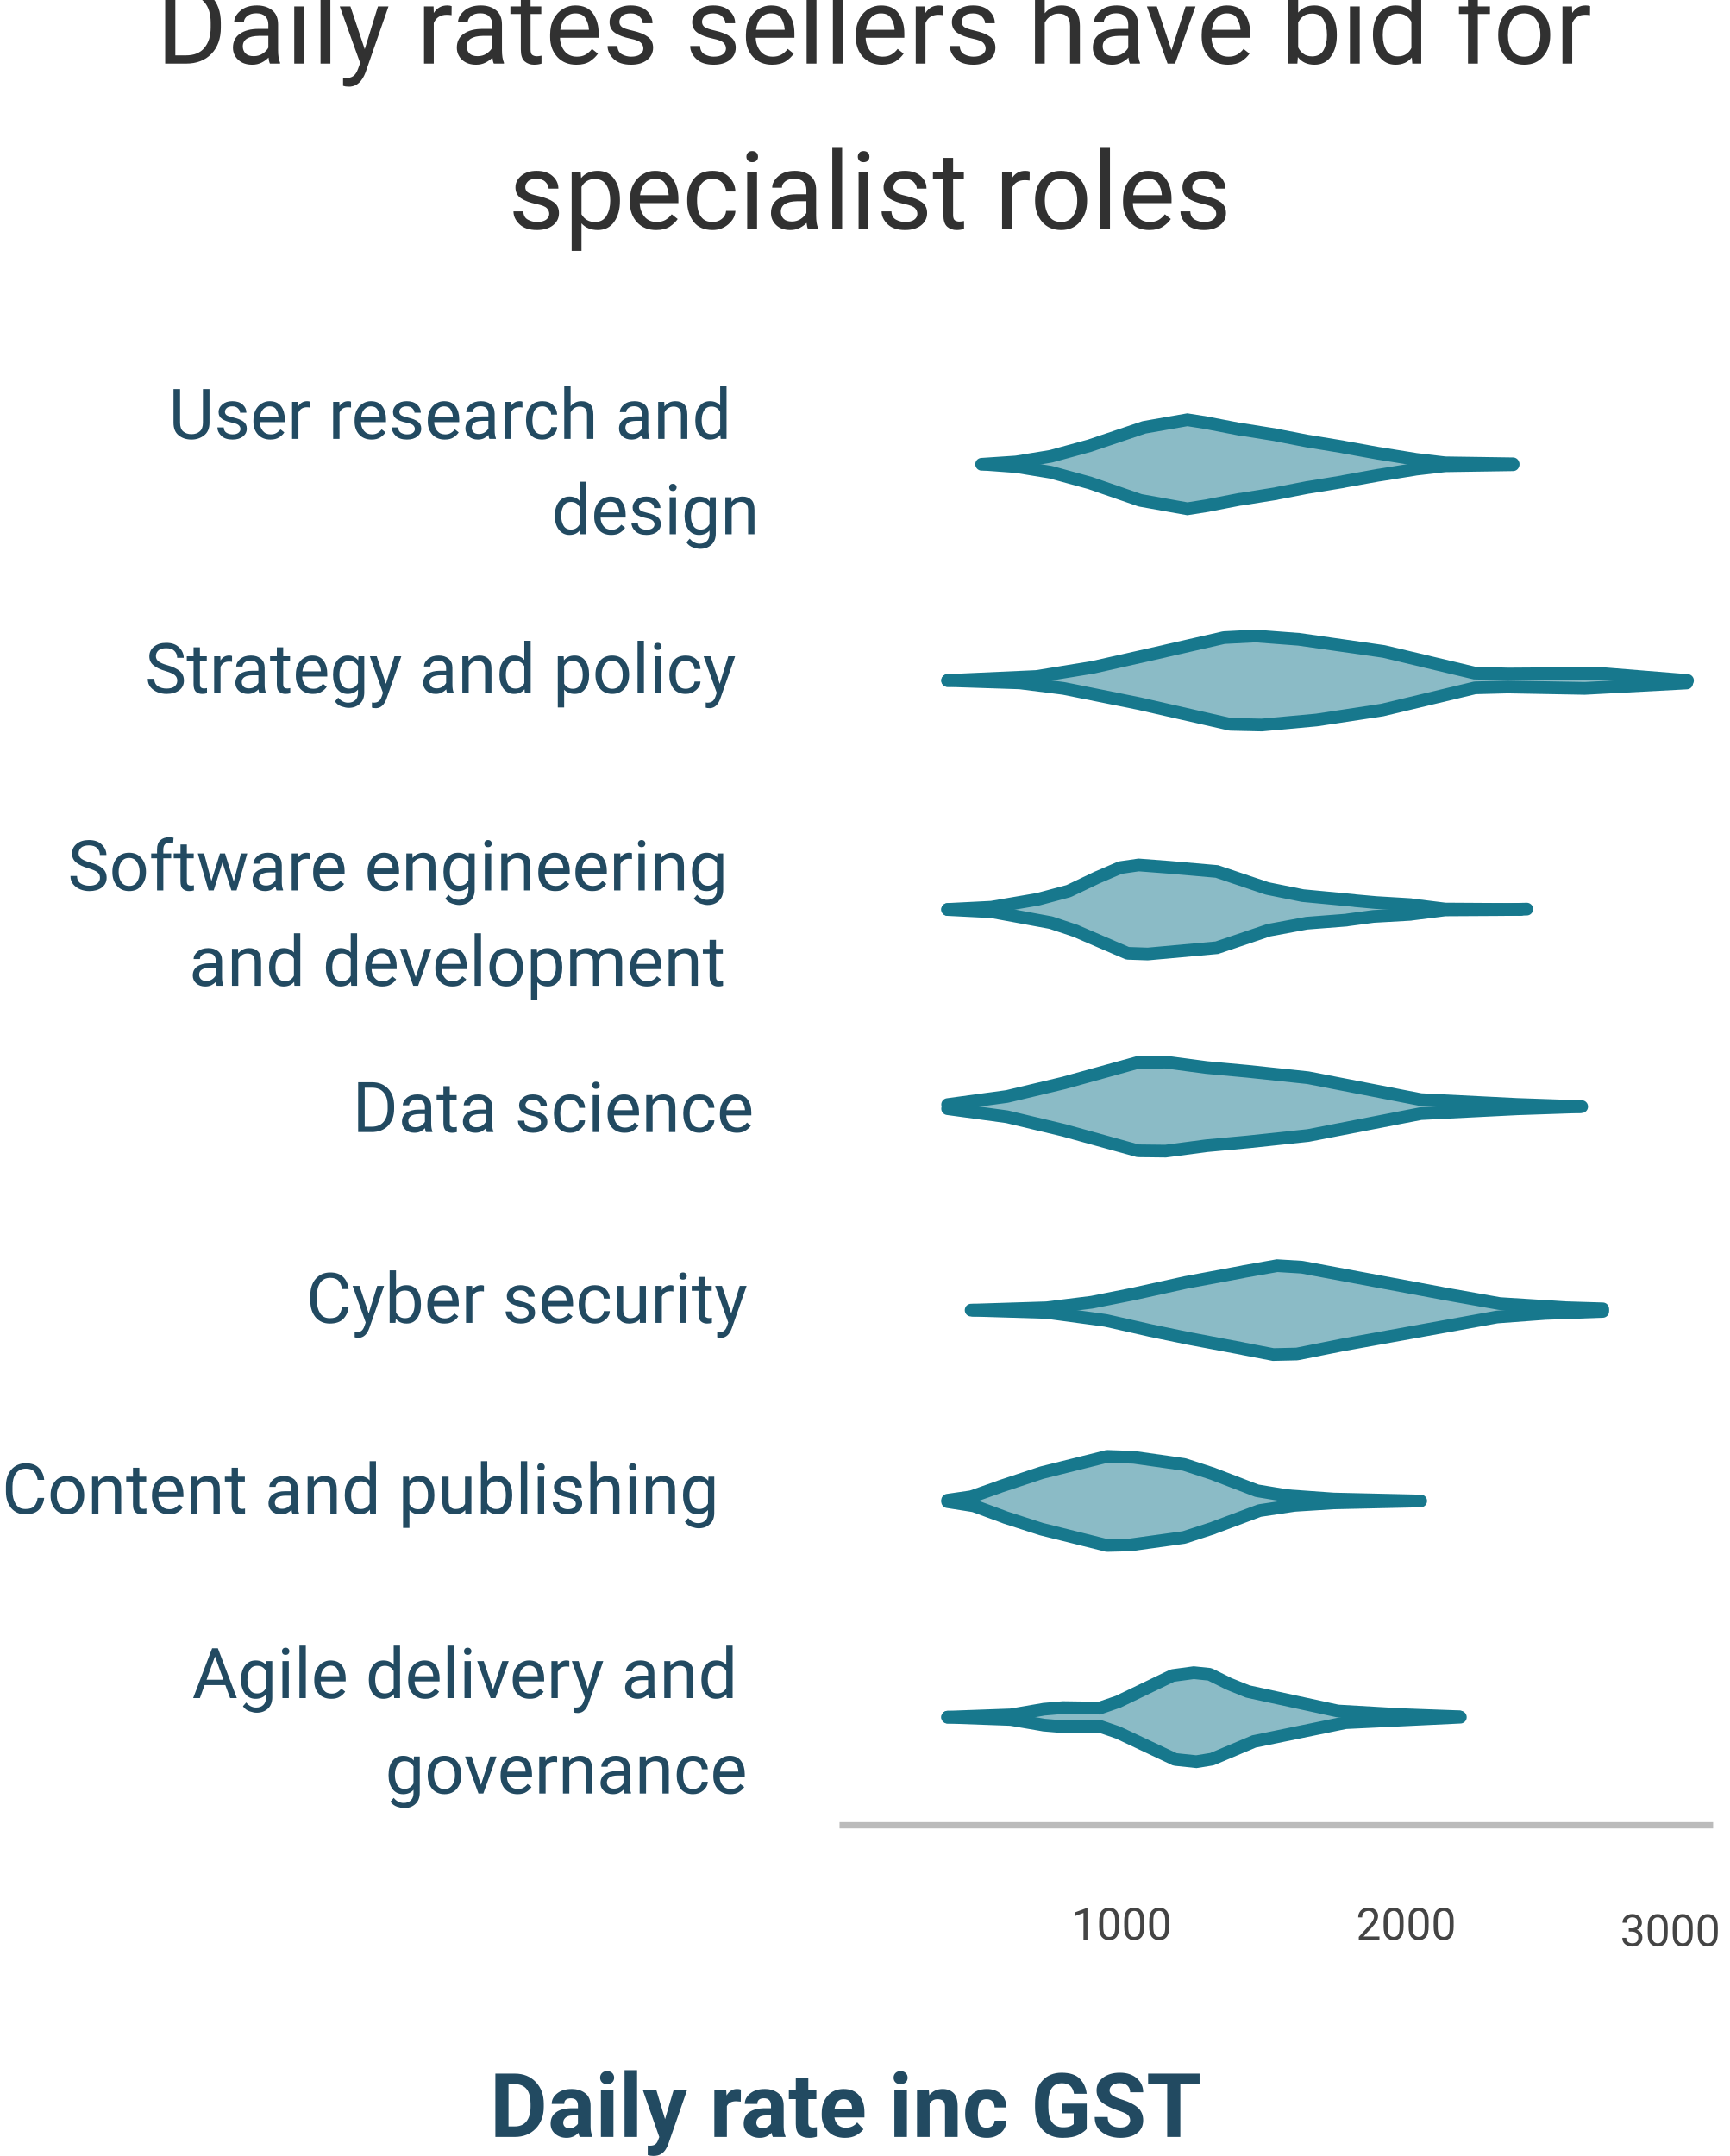
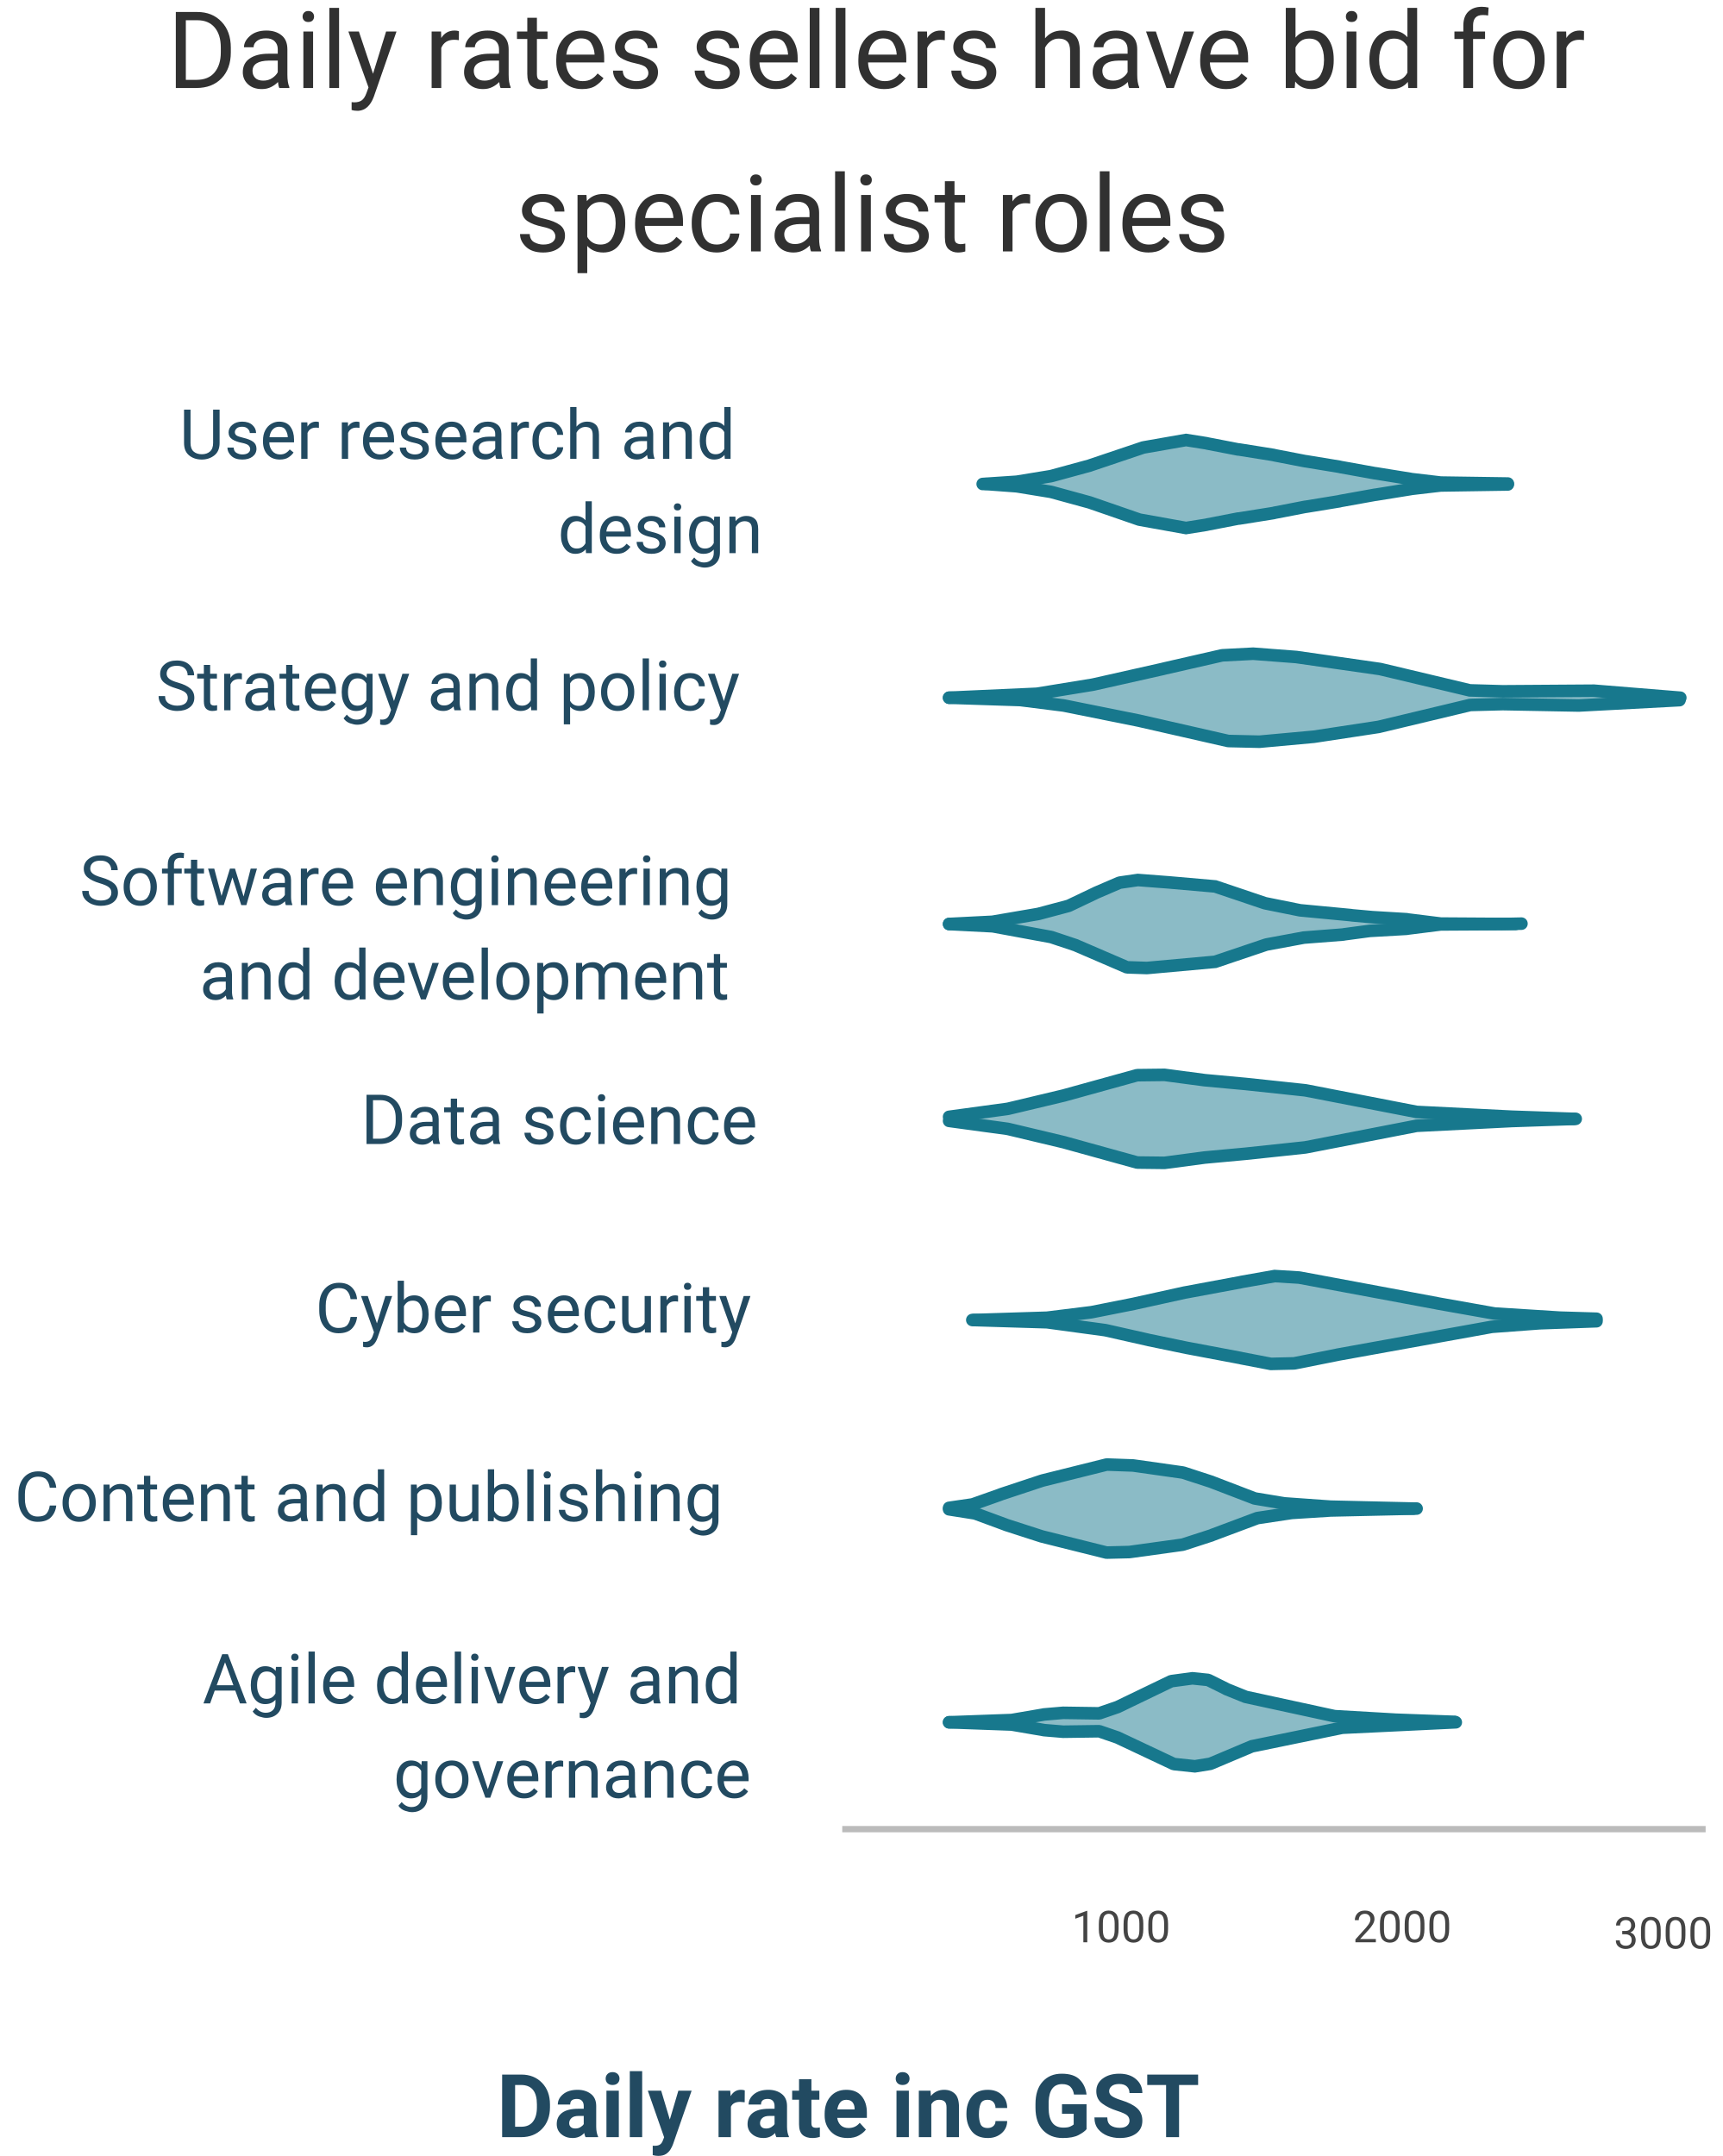
- <svg xmlns="http://www.w3.org/2000/svg" font-family="-apple-system, BlinkMacSystemFont, &quot;Segoe UI&quot;, Roboto, Helvetica, Arial, sans-serif, &quot;Apple Color Emoji&quot;, &quot;Segoe UI Emoji&quot;, &quot;Segoe UI Symbol&quot;" width="272px" height="339px" viewBox="0 0 272 339" version="1.1">
+ <svg xmlns="http://www.w3.org/2000/svg" font-family="-apple-system, BlinkMacSystemFont, &quot;Segoe UI&quot;, Roboto, Helvetica, Arial, sans-serif, &quot;Apple Color Emoji&quot;, &quot;Segoe UI Emoji&quot;, &quot;Segoe UI Symbol&quot;" width="274px" height="343px" viewBox="0 0 274 343" version="1.1" style="background: #FFFFFF;">
  <defs />
-   <g id="Jan-monthly-report-less-than-767px" stroke="none" stroke-width="1" fill="none" fill-rule="evenodd" transform="translate(-26, -3031)">
-     <g id="767-seller-bids-per-role" transform="translate(24, 3027)">
+   <g id="Symbols" stroke="none" stroke-width="1" fill="none" fill-rule="evenodd">
+     <g id="767-seller-bids-per-role">
      <text id="Daily-rates-sellers" font-size="17" font-weight="normal" line-spacing="26" fill="#313131">
        <tspan x="26.567" y="14">Daily rates sellers have bid for </tspan>
        <tspan x="81.954" y="40">specialist roles</tspan>
      </text>
      <text id="Daily-rate-inc-GST" font-size="14" font-weight="bold" fill="#224A61">
        <tspan x="79" y="340">Daily rate inc GST</tspan>
      </text>
-       <g id="Group-8" stroke-width="1" fill-rule="evenodd" transform="translate(0, 61)" fill="#224A61" font-size="11" font-weight="normal">
+       <g id="Group-8" transform="translate(0, 61)" fill="#224A61" font-size="11" font-weight="normal">
        <g id="Group-3" transform="translate(1, 0)">
          <text id="User-research-and-de">
            <tspan x="27.532" y="12">User research and </tspan>
            <tspan x="87.731" y="27">design</tspan>
          </text>
        </g>
        <g id="Group-7" transform="translate(0, 71)">
          <text id="Software-engineering">
            <tspan x="12.639" y="12">Software engineering </tspan>
            <tspan x="31.733" y="27">and development</tspan>
          </text>
        </g>
        <g id="Group-7-Copy" transform="translate(0, 40)">
          <text id="Strategy-and-policy">
            <tspan x="24.794" y="12">Strategy and policy</tspan>
          </text>
        </g>
        <g id="Group-4" transform="translate(0, 109)">
          <text id="Data-science">
            <tspan x="57.407" y="12">Data science</tspan>
          </text>
        </g>
        <g id="Group-5" transform="translate(1, 139)">
          <text id="Cyber-security">
            <tspan x="49.152" y="12">Cyber security</tspan>
          </text>
        </g>
        <text id="Content-and-publishi">
          <tspan x="2.294" y="181">Content and publishing</tspan>
        </text>
        <g id="Group-6" transform="translate(1, 198)">
          <text id="Agile-delivery-and-g">
            <tspan x="31.211" y="12">Agile delivery and </tspan>
            <tspan x="61.579" y="27">governance</tspan>
          </text>
        </g>
      </g>
-       <g id="Group-2" stroke-width="1" fill-rule="evenodd" transform="translate(134, 70)">
+       <g id="Group-2" transform="translate(134, 70)">
        <g id="Group-14" transform="translate(0, 221)">
          <path d="M0,0 L137.361,0" id="Shape-Copy" stroke="#BBBBBB" fill-opacity="0.3" fill="#001F5F" fill-rule="nonzero" />
          <text id="1000-copy" fill="#444444" font-size="7" font-weight="normal">
            <tspan x="36.5" y="18">1000</tspan>
          </text>
          <text id="2000-copy" fill="#444444" font-size="7" font-weight="normal">
            <tspan x="81.222" y="18">2000</tspan>
          </text>
          <text id="3000-copy" fill="#444444" font-size="7" font-weight="normal">
            <tspan x="122.75" y="19">3000</tspan>
          </text>
        </g>
        <g id="Group" transform="translate(17, 0)">
          <g id="Group-19" transform="translate(0, 197)">
            <polygon id="Shape" fill="#8BBBC6" fill-rule="nonzero" points="0 7 9.877 7.356 10.08 7.38 14.917 8.209 15.119 8.248 18.143 8.501 23.785 8.423 23.988 8.458 26.809 9.428 27.01 9.525 35.678 13.61 35.879 13.659 39.104 14 41.523 13.61 41.724 13.537 48.174 10.817 48.377 10.778 62.487 7.877 78.409 7.058 80.627 6.927 70.952 6.586 61.479 6.035 47.368 2.998 47.167 2.949 44.143 1.726 43.942 1.614 41.322 0.317 41.121 0.253 38.903 0 35.477 0.439 35.274 0.492 27.01 4.475 26.809 4.572 23.988 5.542 23.785 5.577 18.344 5.503 15.119 5.752 14.917 5.791 10.08 6.62 9.877 6.644" />
            <polyline id="Shape" stroke="#17788D" stroke-width="2" stroke-linecap="round" points="0 7 9.877 6.644 10.08 6.62 14.917 5.791 15.119 5.752 18.143 5.494 23.785 5.577 23.988 5.542 26.809 4.572 27.01 4.475 35.274 0.492 35.477 0.439 38.702 0.005 41.121 0.253 41.322 0.317 43.942 1.614 44.143 1.726 47.167 2.949 47.368 2.998 61.276 6.015 61.479 6.035 70.75 6.571 70.952 6.586 80.426 6.932" />
            <polyline id="Shape" stroke="#17788D" stroke-width="2" stroke-linecap="round" points="0 7 9.877 7.356 10.08 7.38 14.917 8.209 15.119 8.248 18.143 8.501 23.785 8.423 23.988 8.458 26.809 9.428 27.01 9.525 35.678 13.61 35.879 13.659 39.104 14 41.523 13.61 41.724 13.537 48.174 10.817 48.377 10.778 62.487 7.877 62.688 7.858 80.612 7" />
          </g>
          <g id="Group-20" transform="translate(0, 163)">
            <polygon id="Shape" fill="#8BBBC6" fill-rule="nonzero" points="0 7.117 4.031 7.754 4.235 7.808 8.869 9.516 9.07 9.599 14.714 11.42 14.917 11.474 24.995 13.99 28.622 13.917 28.825 13.897 37.089 12.752 37.29 12.703 41.724 11.264 41.927 11.176 48.981 8.537 49.182 8.493 54.424 7.705 54.625 7.685 60.673 7.303 74.378 7 60.874 6.706 53.416 6.178 53.213 6.153 48.78 5.419 48.579 5.375 41.927 2.824 41.724 2.741 37.29 1.297 37.089 1.253 29.429 0.166 29.228 0.142 25.196 0 14.917 2.526 14.714 2.585 8.264 4.724 8.063 4.807 3.83 6.305 3.629 6.354 0 6.883" />
            <polyline id="Shape" stroke="#17788D" stroke-width="2" stroke-linecap="round" points="0 6.883 3.629 6.354 3.83 6.305 8.063 4.807 8.264 4.724 14.714 2.585 14.917 2.526 24.995 0.015 25.196 0 29.228 0.142 29.429 0.166 37.089 1.253 37.29 1.297 41.724 2.741 41.927 2.824 48.579 5.375 48.78 5.419 53.213 6.153 53.416 6.178 60.673 6.697 73.857 7" />
            <polyline id="Shape" stroke="#17788D" stroke-width="2" stroke-linecap="round" points="0 7.117 4.031 7.754 4.235 7.808 8.869 9.516 9.07 9.599 14.714 11.42 14.917 11.474 24.995 13.99 25.196 14 28.622 13.917 28.825 13.897 37.089 12.752 37.29 12.703 41.724 11.264 41.927 11.176 48.981 8.537 49.182 8.493 54.424 7.705 54.625 7.685 60.673 7.303 74.378 7" />
          </g>
          <g id="Group-21" transform="translate(3, 133)">
            <polygon id="Shape" fill="#8BBBC6" fill-rule="nonzero" points="3.325 7.02 12.521 7.377 21.794 8.624 21.995 8.663 28.646 10.16 28.847 10.209 34.896 11.456 35.097 11.491 43.361 13.046 43.562 13.095 48.198 13.985 51.826 13.902 58.68 12.552 58.881 12.508 83.271 8.115 90.93 7.538 100 7.215 100 6.819 94.356 6.648 83.876 5.992 74.806 4.388 74.603 4.344 52.835 0.274 49.005 0 43.562 0.939 43.361 0.988 34.693 2.607 34.491 2.642 26.632 4.378 26.429 4.427 19.777 5.753 19.576 5.787 12.724 6.638" />
            <polyline id="Shape" stroke="#17788D" stroke-width="2" stroke-linecap="round" points="1.011 7 12.521 6.639 12.724 6.62 19.576 5.771 19.777 5.737 26.429 4.415 26.632 4.366 34.491 2.634 34.693 2.6 43.361 0.985 43.562 0.937 48.804 0.01 52.632 0.244 52.835 0.273 74.603 4.332 74.806 4.376 83.673 5.951 83.876 5.976 94.155 6.624 100 6.8" />
            <polyline id="Shape" stroke="#17788D" stroke-width="2" stroke-linecap="round" points="0.693 7 12.521 7.358 12.724 7.378 21.794 8.609 21.995 8.648 28.646 10.149 28.847 10.198 34.896 11.449 35.097 11.484 43.361 13.043 43.562 13.093 48.198 13.985 51.826 13.902 52.029 13.877 58.68 12.548 58.881 12.504 83.271 8.099 83.472 8.074 90.93 7.52 100 7.196" />
          </g>
          <g id="Group-28" transform="translate(0, 101)">
            <polygon id="Shape" fill="#8BBBC6" fill-rule="nonzero" points="0 7.409 9.273 8.655 9.474 8.695 18.344 10.783 18.545 10.842 29.833 13.926 34.266 14 40.516 13.182 47.167 12.571 56.641 11.576 56.842 11.542 74.378 8.177 89.496 7.429 97.222 7 96.556 7 89.697 6.576 74.581 5.837 56.842 2.458 56.641 2.424 47.368 1.438 40.717 0.842 34.467 0.015 30.034 0.049 18.545 3.158 18.344 3.217 9.474 5.305 9.273 5.345 0 6.591" />
            <polyline id="Shape" stroke="#17788D" stroke-width="2" stroke-linecap="round" points="0 6.676 9.273 5.413 9.474 5.373 18.344 3.258 18.545 3.198 29.833 0.075 30.034 0.05 34.266 0 40.516 0.828 40.717 0.853 47.167 1.447 56.641 2.455 56.842 2.49 74.378 5.897 89.496 6.656 99.382 7" />
            <polyline id="Shape" stroke="#17788D" stroke-width="2" stroke-linecap="round" points="0 7.324 9.273 8.587 9.474 8.627 18.344 10.742 18.545 10.802 29.833 13.925 30.034 13.95 34.266 14 40.516 13.172 40.717 13.147 47.167 12.553 56.641 11.545 56.842 11.51 74.378 8.103 89.496 7.344 99.69 7" />
          </g>
          <g id="Group-29" transform="translate(0, 70)">
            <polygon id="Shape" fill="#8BBBC6" fill-rule="nonzero" points="6.855 7.376 16.126 9.068 16.327 9.117 20.157 10.392 20.358 10.485 28.22 13.863 28.421 13.897 31.445 14 42.329 13.017 42.53 12.949 50.392 10.304 50.593 10.256 56.438 9.175 62.688 8.691 62.889 8.652 66.92 8.115 72.765 7.782 72.968 7.748 78.208 7.088 86.673 7.039 83.255 7.024 85.016 7.024 87.912 7.02 84.38 7.02 86.876 7 78.409 6.961 72.968 6.296 72.765 6.257 67.525 5.929 64.099 5.636 63.896 5.602 56.036 4.844 50.392 3.735 50.191 3.686 42.53 1.095 42.329 1.027 34.872 0.372 30.235 0 27.213 0.411 27.01 0.469 23.382 2.034 23.181 2.136 19.15 4.062 18.949 4.14 14.312 5.382 14.111 5.426 7.056 6.638 6.855 6.668 0 7.015" />
            <polyline id="Shape" stroke="#17788D" stroke-width="2" stroke-linecap="round" points="0 6.995 6.855 6.649 7.056 6.62 14.111 5.411 14.312 5.367 18.949 4.129 19.15 4.051 23.181 2.13 23.382 2.028 27.01 0.468 27.213 0.409 30.034 0 34.671 0.356 34.872 0.37 42.329 1.024 42.53 1.092 50.191 3.675 50.392 3.724 55.835 4.821 63.896 5.586 64.099 5.62 67.324 5.913 72.765 6.24 72.968 6.279 78.208 6.932 86.673 6.985 90.11 6.995" />
            <polyline id="Shape" stroke="#17788D" stroke-width="2" stroke-linecap="round" points="0 7.01 6.855 7.358 7.056 7.382 16.126 9.054 16.327 9.103 20.157 10.382 20.358 10.475 28.22 13.863 28.421 13.897 31.445 14 31.646 13.985 42.329 13.015 42.53 12.946 50.392 10.294 50.593 10.245 56.438 9.162 62.688 8.676 62.889 8.637 66.92 8.098 72.765 7.765 72.968 7.73 78.208 7.069 86.673 7.02 88.237 7.005 91.058 6.943" />
          </g>
          <g id="Group-30" transform="translate(0, 34)">
            <polygon id="Shape" fill="#8BBBC6" fill-rule="nonzero" points="11.288 7.399 18.143 8.254 30.235 10.67 30.438 10.719 44.346 13.873 49.385 14 57.85 13.227 68.332 11.653 68.533 11.604 82.845 8.196 88.085 8.044 100.179 8.264 111.756 8.289 115.832 7.399 102.799 5.897 88.286 5.98 83.046 5.853 68.734 2.474 68.533 2.43 55.431 0.543 48.579 0.005 43.54 0.249 34.266 2.352 34.065 2.406 22.978 4.9 22.777 4.939 14.111 6.352 0 7.002" />
            <polyline id="Shape" stroke="#17788D" stroke-width="2" stroke-linecap="round" points="0 7 13.908 6.374 14.111 6.35 22.777 4.937 22.978 4.898 34.065 2.405 34.266 2.351 43.337 0.279 43.54 0.249 48.377 0 55.23 0.523 68.533 2.429 68.734 2.473 82.845 5.832 88.085 5.983 102.598 5.885 116.332 7" />
            <polyline id="Shape" stroke="#17788D" stroke-width="2" stroke-linecap="round" points="0 7 11.288 7.368 11.489 7.388 18.143 8.228 18.344 8.262 30.235 10.655 30.438 10.704 44.346 13.872 44.547 13.892 49.385 14 57.85 13.224 58.051 13.204 68.332 11.642 68.533 11.593 82.845 8.169 83.046 8.149 88.085 8.017 100.179 8.238 116.201 7.388" />
          </g>
          <g id="Group-31" transform="translate(5, 0)">
            <g id="Group-18">
              <polygon id="Shape" fill="#8BBBC6" fill-rule="nonzero" points="5.683 6.918 5.683 7.358 5.886 7.383 11.126 8.24 11.327 8.284 17.375 9.941 17.576 10.009 25.235 12.655 25.438 12.699 32.693 14 35.918 13.488 36.121 13.44 40.959 12.504 46.601 11.622 46.804 11.568 51.641 10.633 51.842 10.608 57.082 9.751 57.285 9.697 62.726 8.718 62.927 8.693 68.37 7.816 68.571 7.777 73.208 7.236 83.891 7.076 80.446 7.115 80.446 6.885 84.092 6.92 73.409 6.773 68.571 6.223 68.37 6.184 62.927 5.307 62.726 5.282 57.285 4.303 57.082 4.254 51.842 3.392 51.641 3.367 46.804 2.432 46.601 2.378 41.16 1.511 36.121 0.56 35.918 0.512 32.896 0.01 26.041 1.165 25.84 1.208 17.576 3.991 17.375 4.064 11.327 5.716 11.126 5.76 5.886 6.617 5.683 6.642 3.522 6.998" />
              <polyline id="Shape" stroke="#17788D" stroke-width="2" stroke-linecap="round" points="0.345 7 5.683 6.644 5.886 6.62 11.126 5.762 11.327 5.718 17.375 4.065 17.576 3.992 25.84 1.209 26.041 1.165 32.693 0 35.918 0.512 36.121 0.561 40.959 1.497 41.16 1.511 46.601 2.379 46.804 2.432 51.641 3.368 51.842 3.393 57.082 4.256 57.285 4.304 62.726 5.284 62.927 5.308 68.37 6.186 68.571 6.225 73.208 6.771 83.891 6.927" />
              <polyline id="Shape" stroke="#17788D" stroke-width="2" stroke-linecap="round" points="0.861 7 5.683 7.356 5.886 7.38 11.126 8.238 11.327 8.282 17.375 9.939 17.576 10.008 25.235 12.655 25.438 12.698 32.693 14 35.918 13.488 36.121 13.439 40.959 12.503 41.16 12.489 46.601 11.621 46.804 11.568 51.641 10.632 51.842 10.607 57.082 9.749 57.285 9.696 62.726 8.716 62.927 8.692 68.37 7.814 68.571 7.775 73.208 7.234 83.891 7.073" />
            </g>
          </g>
        </g>
      </g>
    </g>
  </g>
</svg>
